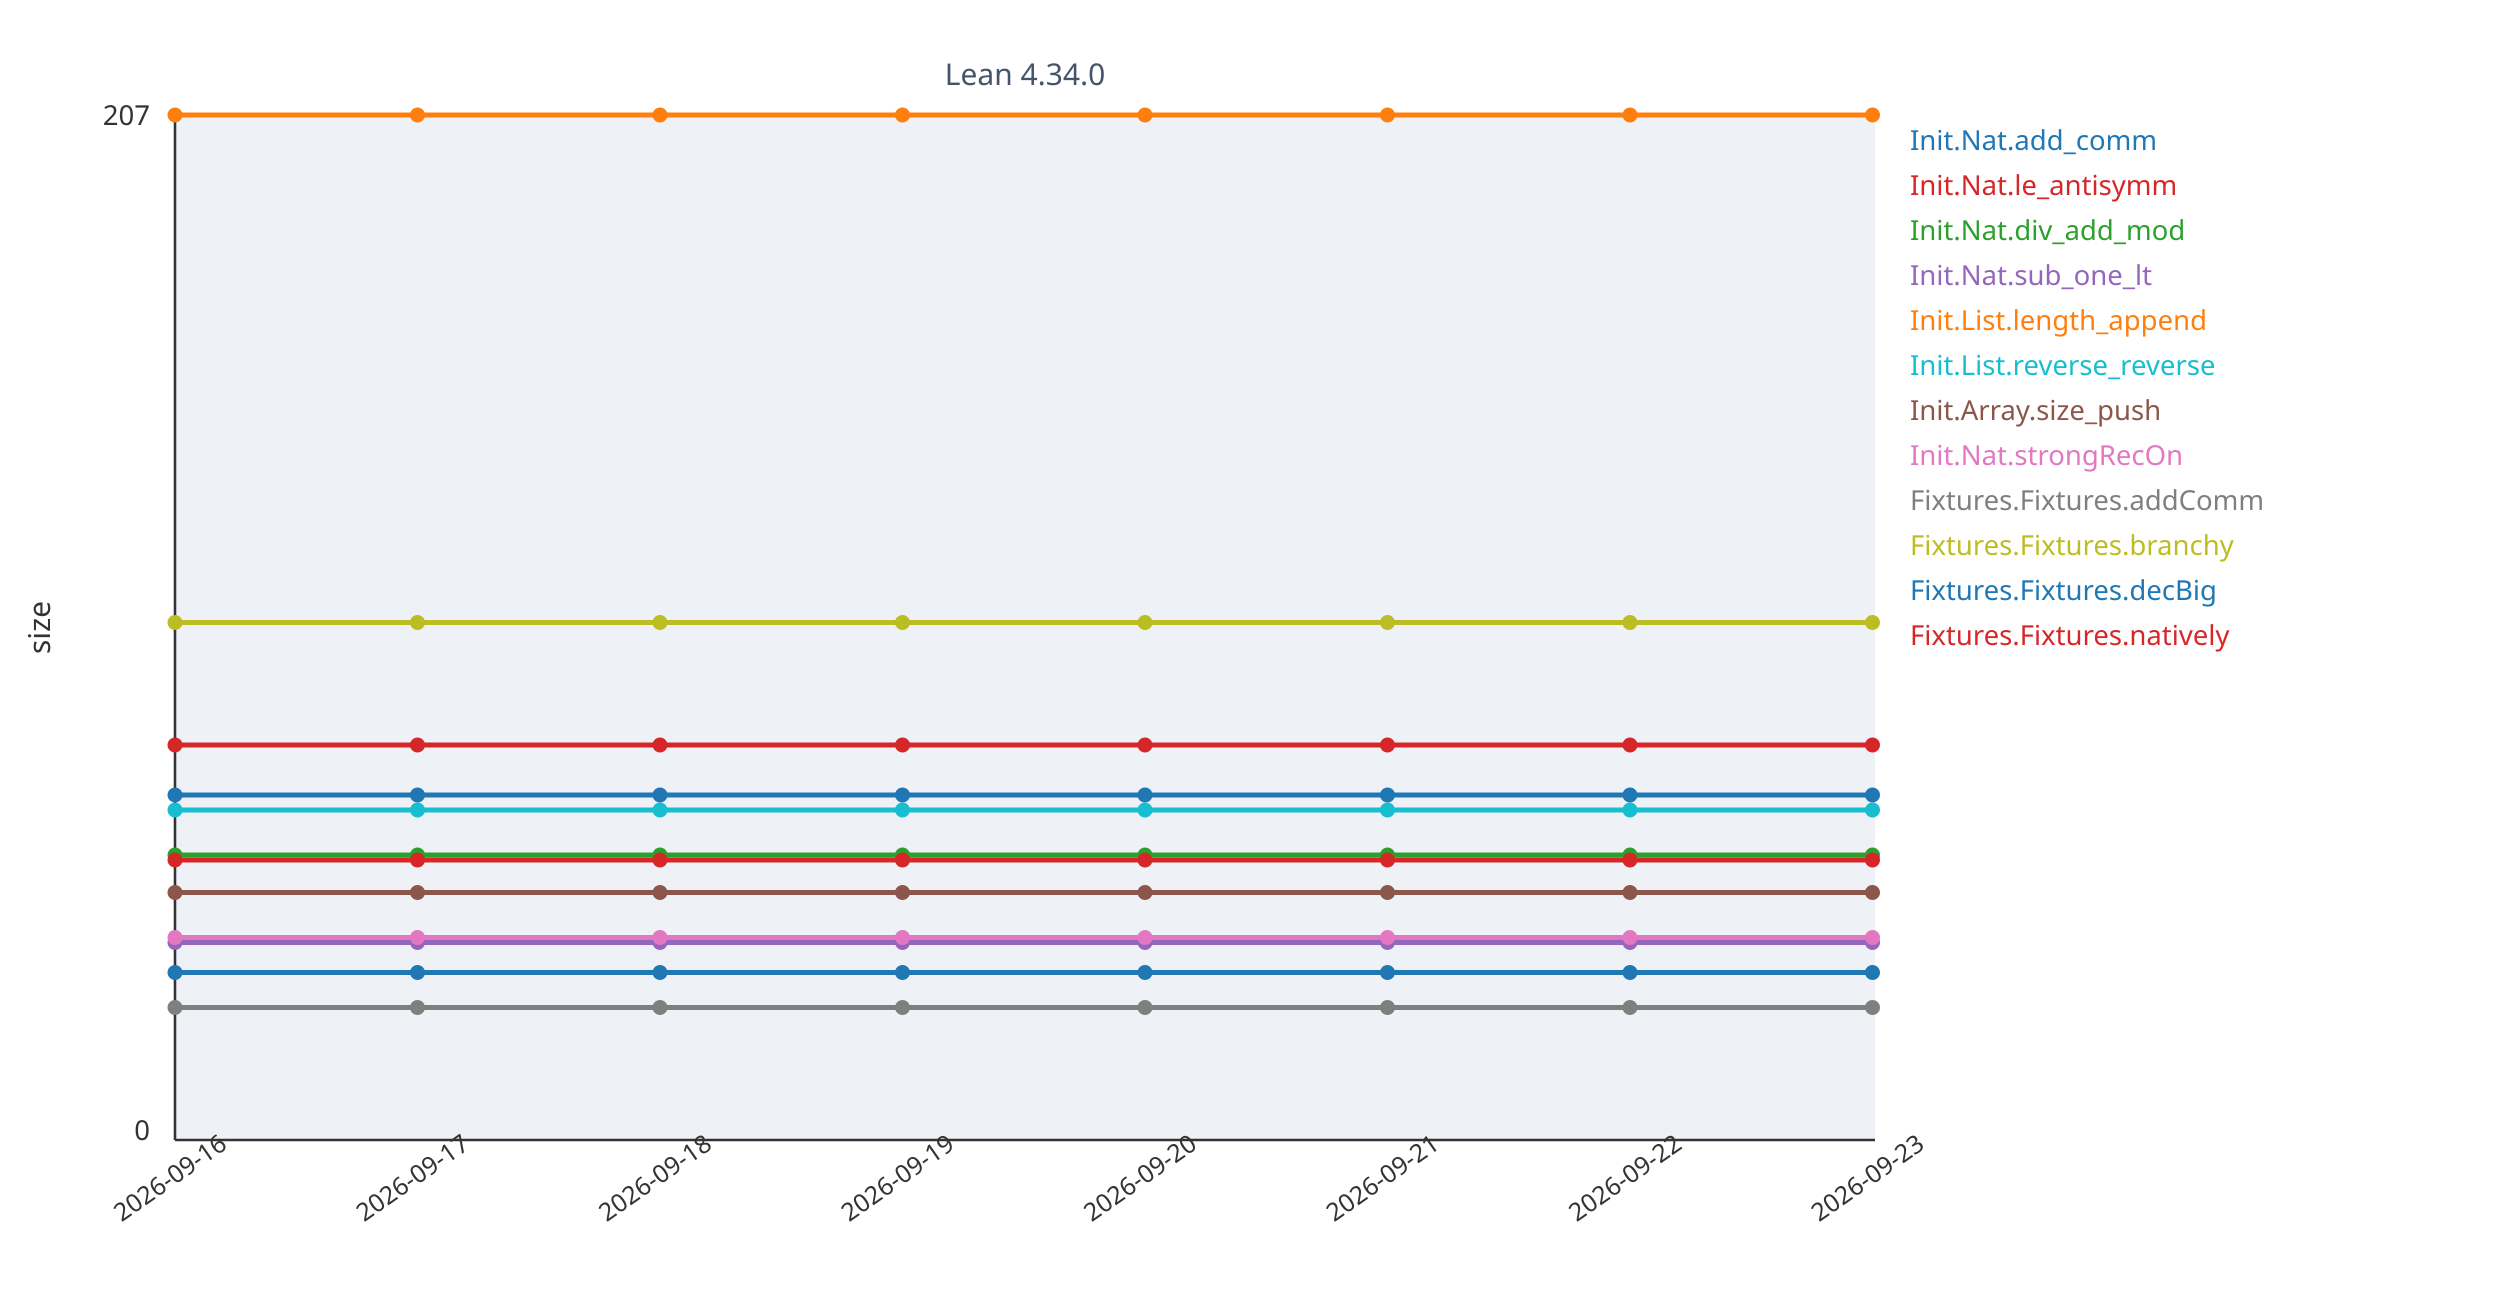
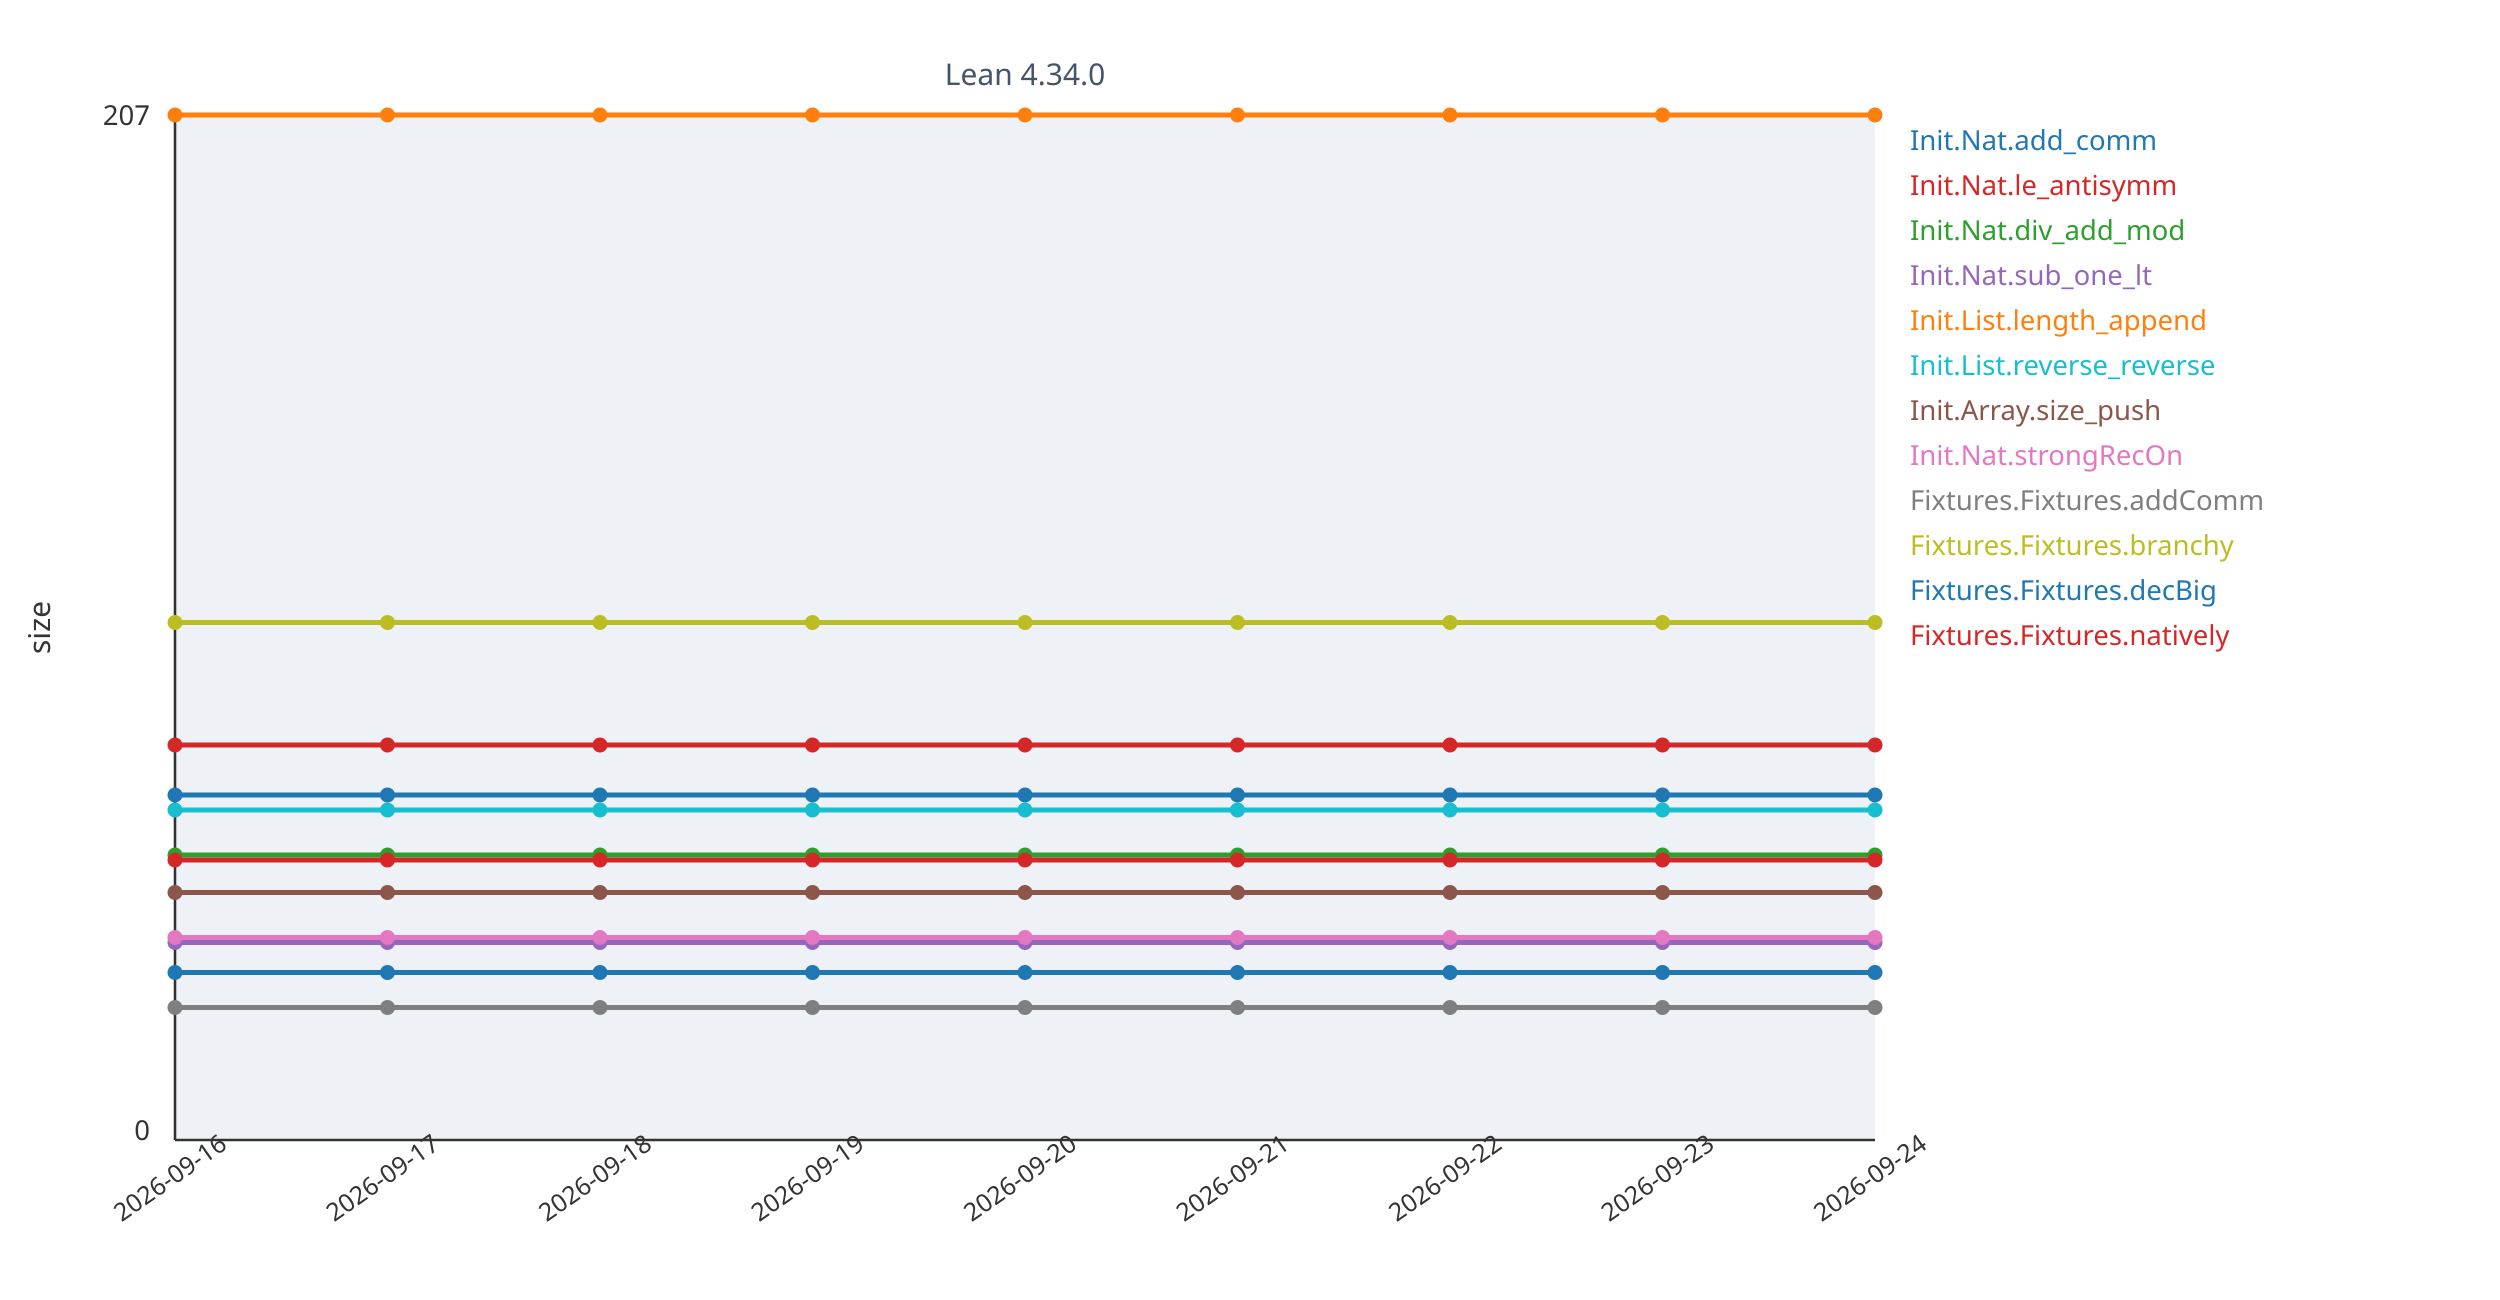
<svg xmlns="http://www.w3.org/2000/svg" viewBox="0 0 1000 520" width="1000" height="520" font-family="sans-serif">
  <rect width="1000" height="520" fill="#ffffff" />
  <rect x="70" y="46" width="680" height="410" fill="#eef2f7" />
  <line x1="70" y1="46" x2="70" y2="456" stroke="#c7d2de" stroke-width="1" />
  <text x="410" y="34" font-size="12" fill="#44546a" text-anchor="middle">Lean 4.34.0</text>
  <line x1="70" y1="456" x2="750" y2="456" stroke="#333" stroke-width="1" />
  <line x1="70" y1="46" x2="70" y2="456" stroke="#333" stroke-width="1" />
  <text x="60" y="50" font-size="11" fill="#333" text-anchor="end">207</text>
  <text x="60" y="456" font-size="11" fill="#333" text-anchor="end">0</text>
  <text x="20" y="251" font-size="12" fill="#333" transform="rotate(-90 20 251)" text-anchor="middle">size</text>
  <text x="70" y="474" font-size="10" fill="#333" text-anchor="middle" transform="rotate(-35 70 474)">2026-09-16</text>
-   <text x="167" y="474" font-size="10" fill="#333" text-anchor="middle" transform="rotate(-35 167 474)">2026-09-17</text>
-   <text x="264" y="474" font-size="10" fill="#333" text-anchor="middle" transform="rotate(-35 264 474)">2026-09-18</text>
-   <text x="361" y="474" font-size="10" fill="#333" text-anchor="middle" transform="rotate(-35 361 474)">2026-09-19</text>
-   <text x="458" y="474" font-size="10" fill="#333" text-anchor="middle" transform="rotate(-35 458 474)">2026-09-20</text>
-   <text x="555" y="474" font-size="10" fill="#333" text-anchor="middle" transform="rotate(-35 555 474)">2026-09-21</text>
-   <text x="652" y="474" font-size="10" fill="#333" text-anchor="middle" transform="rotate(-35 652 474)">2026-09-22</text>
-   <text x="749" y="474" font-size="10" fill="#333" text-anchor="middle" transform="rotate(-35 749 474)">2026-09-23</text>
-   <polyline fill="none" stroke="#1f77b4" stroke-width="2" points="70,389 167,389 264,389 361,389 458,389 555,389 652,389 749,389" />
+   <text x="155" y="474" font-size="10" fill="#333" text-anchor="middle" transform="rotate(-35 155 474)">2026-09-17</text>
+   <text x="240" y="474" font-size="10" fill="#333" text-anchor="middle" transform="rotate(-35 240 474)">2026-09-18</text>
+   <text x="325" y="474" font-size="10" fill="#333" text-anchor="middle" transform="rotate(-35 325 474)">2026-09-19</text>
+   <text x="410" y="474" font-size="10" fill="#333" text-anchor="middle" transform="rotate(-35 410 474)">2026-09-20</text>
+   <text x="495" y="474" font-size="10" fill="#333" text-anchor="middle" transform="rotate(-35 495 474)">2026-09-21</text>
+   <text x="580" y="474" font-size="10" fill="#333" text-anchor="middle" transform="rotate(-35 580 474)">2026-09-22</text>
+   <text x="665" y="474" font-size="10" fill="#333" text-anchor="middle" transform="rotate(-35 665 474)">2026-09-23</text>
+   <text x="750" y="474" font-size="10" fill="#333" text-anchor="middle" transform="rotate(-35 750 474)">2026-09-24</text>
+   <polyline fill="none" stroke="#1f77b4" stroke-width="2" points="70,389 155,389 240,389 325,389 410,389 495,389 580,389 665,389 750,389" />
  <circle cx="70" cy="389" r="3" fill="#1f77b4" />
-   <circle cx="167" cy="389" r="3" fill="#1f77b4" />
-   <circle cx="264" cy="389" r="3" fill="#1f77b4" />
-   <circle cx="361" cy="389" r="3" fill="#1f77b4" />
-   <circle cx="458" cy="389" r="3" fill="#1f77b4" />
-   <circle cx="555" cy="389" r="3" fill="#1f77b4" />
-   <circle cx="652" cy="389" r="3" fill="#1f77b4" />
-   <circle cx="749" cy="389" r="3" fill="#1f77b4" />
+   <circle cx="155" cy="389" r="3" fill="#1f77b4" />
+   <circle cx="240" cy="389" r="3" fill="#1f77b4" />
+   <circle cx="325" cy="389" r="3" fill="#1f77b4" />
+   <circle cx="410" cy="389" r="3" fill="#1f77b4" />
+   <circle cx="495" cy="389" r="3" fill="#1f77b4" />
+   <circle cx="580" cy="389" r="3" fill="#1f77b4" />
+   <circle cx="665" cy="389" r="3" fill="#1f77b4" />
+   <circle cx="750" cy="389" r="3" fill="#1f77b4" />
  <text x="764" y="60" font-size="11" fill="#1f77b4">Init.Nat.add_comm</text>
-   <polyline fill="none" stroke="#d62728" stroke-width="2" points="70,298 167,298 264,298 361,298 458,298 555,298 652,298 749,298" />
+   <polyline fill="none" stroke="#d62728" stroke-width="2" points="70,298 155,298 240,298 325,298 410,298 495,298 580,298 665,298 750,298" />
  <circle cx="70" cy="298" r="3" fill="#d62728" />
-   <circle cx="167" cy="298" r="3" fill="#d62728" />
-   <circle cx="264" cy="298" r="3" fill="#d62728" />
-   <circle cx="361" cy="298" r="3" fill="#d62728" />
-   <circle cx="458" cy="298" r="3" fill="#d62728" />
-   <circle cx="555" cy="298" r="3" fill="#d62728" />
-   <circle cx="652" cy="298" r="3" fill="#d62728" />
-   <circle cx="749" cy="298" r="3" fill="#d62728" />
+   <circle cx="155" cy="298" r="3" fill="#d62728" />
+   <circle cx="240" cy="298" r="3" fill="#d62728" />
+   <circle cx="325" cy="298" r="3" fill="#d62728" />
+   <circle cx="410" cy="298" r="3" fill="#d62728" />
+   <circle cx="495" cy="298" r="3" fill="#d62728" />
+   <circle cx="580" cy="298" r="3" fill="#d62728" />
+   <circle cx="665" cy="298" r="3" fill="#d62728" />
+   <circle cx="750" cy="298" r="3" fill="#d62728" />
  <text x="764" y="78" font-size="11" fill="#d62728">Init.Nat.le_antisymm</text>
-   <polyline fill="none" stroke="#2ca02c" stroke-width="2" points="70,342 167,342 264,342 361,342 458,342 555,342 652,342 749,342" />
+   <polyline fill="none" stroke="#2ca02c" stroke-width="2" points="70,342 155,342 240,342 325,342 410,342 495,342 580,342 665,342 750,342" />
  <circle cx="70" cy="342" r="3" fill="#2ca02c" />
-   <circle cx="167" cy="342" r="3" fill="#2ca02c" />
-   <circle cx="264" cy="342" r="3" fill="#2ca02c" />
-   <circle cx="361" cy="342" r="3" fill="#2ca02c" />
-   <circle cx="458" cy="342" r="3" fill="#2ca02c" />
-   <circle cx="555" cy="342" r="3" fill="#2ca02c" />
-   <circle cx="652" cy="342" r="3" fill="#2ca02c" />
-   <circle cx="749" cy="342" r="3" fill="#2ca02c" />
+   <circle cx="155" cy="342" r="3" fill="#2ca02c" />
+   <circle cx="240" cy="342" r="3" fill="#2ca02c" />
+   <circle cx="325" cy="342" r="3" fill="#2ca02c" />
+   <circle cx="410" cy="342" r="3" fill="#2ca02c" />
+   <circle cx="495" cy="342" r="3" fill="#2ca02c" />
+   <circle cx="580" cy="342" r="3" fill="#2ca02c" />
+   <circle cx="665" cy="342" r="3" fill="#2ca02c" />
+   <circle cx="750" cy="342" r="3" fill="#2ca02c" />
  <text x="764" y="96" font-size="11" fill="#2ca02c">Init.Nat.div_add_mod</text>
-   <polyline fill="none" stroke="#9467bd" stroke-width="2" points="70,377 167,377 264,377 361,377 458,377 555,377 652,377 749,377" />
+   <polyline fill="none" stroke="#9467bd" stroke-width="2" points="70,377 155,377 240,377 325,377 410,377 495,377 580,377 665,377 750,377" />
  <circle cx="70" cy="377" r="3" fill="#9467bd" />
-   <circle cx="167" cy="377" r="3" fill="#9467bd" />
-   <circle cx="264" cy="377" r="3" fill="#9467bd" />
-   <circle cx="361" cy="377" r="3" fill="#9467bd" />
-   <circle cx="458" cy="377" r="3" fill="#9467bd" />
-   <circle cx="555" cy="377" r="3" fill="#9467bd" />
-   <circle cx="652" cy="377" r="3" fill="#9467bd" />
-   <circle cx="749" cy="377" r="3" fill="#9467bd" />
+   <circle cx="155" cy="377" r="3" fill="#9467bd" />
+   <circle cx="240" cy="377" r="3" fill="#9467bd" />
+   <circle cx="325" cy="377" r="3" fill="#9467bd" />
+   <circle cx="410" cy="377" r="3" fill="#9467bd" />
+   <circle cx="495" cy="377" r="3" fill="#9467bd" />
+   <circle cx="580" cy="377" r="3" fill="#9467bd" />
+   <circle cx="665" cy="377" r="3" fill="#9467bd" />
+   <circle cx="750" cy="377" r="3" fill="#9467bd" />
  <text x="764" y="114" font-size="11" fill="#9467bd">Init.Nat.sub_one_lt</text>
-   <polyline fill="none" stroke="#ff7f0e" stroke-width="2" points="70,46 167,46 264,46 361,46 458,46 555,46 652,46 749,46" />
+   <polyline fill="none" stroke="#ff7f0e" stroke-width="2" points="70,46 155,46 240,46 325,46 410,46 495,46 580,46 665,46 750,46" />
  <circle cx="70" cy="46" r="3" fill="#ff7f0e" />
-   <circle cx="167" cy="46" r="3" fill="#ff7f0e" />
-   <circle cx="264" cy="46" r="3" fill="#ff7f0e" />
-   <circle cx="361" cy="46" r="3" fill="#ff7f0e" />
-   <circle cx="458" cy="46" r="3" fill="#ff7f0e" />
-   <circle cx="555" cy="46" r="3" fill="#ff7f0e" />
-   <circle cx="652" cy="46" r="3" fill="#ff7f0e" />
-   <circle cx="749" cy="46" r="3" fill="#ff7f0e" />
+   <circle cx="155" cy="46" r="3" fill="#ff7f0e" />
+   <circle cx="240" cy="46" r="3" fill="#ff7f0e" />
+   <circle cx="325" cy="46" r="3" fill="#ff7f0e" />
+   <circle cx="410" cy="46" r="3" fill="#ff7f0e" />
+   <circle cx="495" cy="46" r="3" fill="#ff7f0e" />
+   <circle cx="580" cy="46" r="3" fill="#ff7f0e" />
+   <circle cx="665" cy="46" r="3" fill="#ff7f0e" />
+   <circle cx="750" cy="46" r="3" fill="#ff7f0e" />
  <text x="764" y="132" font-size="11" fill="#ff7f0e">Init.List.length_append</text>
-   <polyline fill="none" stroke="#17becf" stroke-width="2" points="70,324 167,324 264,324 361,324 458,324 555,324 652,324 749,324" />
+   <polyline fill="none" stroke="#17becf" stroke-width="2" points="70,324 155,324 240,324 325,324 410,324 495,324 580,324 665,324 750,324" />
  <circle cx="70" cy="324" r="3" fill="#17becf" />
-   <circle cx="167" cy="324" r="3" fill="#17becf" />
-   <circle cx="264" cy="324" r="3" fill="#17becf" />
-   <circle cx="361" cy="324" r="3" fill="#17becf" />
-   <circle cx="458" cy="324" r="3" fill="#17becf" />
-   <circle cx="555" cy="324" r="3" fill="#17becf" />
-   <circle cx="652" cy="324" r="3" fill="#17becf" />
-   <circle cx="749" cy="324" r="3" fill="#17becf" />
+   <circle cx="155" cy="324" r="3" fill="#17becf" />
+   <circle cx="240" cy="324" r="3" fill="#17becf" />
+   <circle cx="325" cy="324" r="3" fill="#17becf" />
+   <circle cx="410" cy="324" r="3" fill="#17becf" />
+   <circle cx="495" cy="324" r="3" fill="#17becf" />
+   <circle cx="580" cy="324" r="3" fill="#17becf" />
+   <circle cx="665" cy="324" r="3" fill="#17becf" />
+   <circle cx="750" cy="324" r="3" fill="#17becf" />
  <text x="764" y="150" font-size="11" fill="#17becf">Init.List.reverse_reverse</text>
-   <polyline fill="none" stroke="#8c564b" stroke-width="2" points="70,357 167,357 264,357 361,357 458,357 555,357 652,357 749,357" />
+   <polyline fill="none" stroke="#8c564b" stroke-width="2" points="70,357 155,357 240,357 325,357 410,357 495,357 580,357 665,357 750,357" />
  <circle cx="70" cy="357" r="3" fill="#8c564b" />
-   <circle cx="167" cy="357" r="3" fill="#8c564b" />
-   <circle cx="264" cy="357" r="3" fill="#8c564b" />
-   <circle cx="361" cy="357" r="3" fill="#8c564b" />
-   <circle cx="458" cy="357" r="3" fill="#8c564b" />
-   <circle cx="555" cy="357" r="3" fill="#8c564b" />
-   <circle cx="652" cy="357" r="3" fill="#8c564b" />
-   <circle cx="749" cy="357" r="3" fill="#8c564b" />
+   <circle cx="155" cy="357" r="3" fill="#8c564b" />
+   <circle cx="240" cy="357" r="3" fill="#8c564b" />
+   <circle cx="325" cy="357" r="3" fill="#8c564b" />
+   <circle cx="410" cy="357" r="3" fill="#8c564b" />
+   <circle cx="495" cy="357" r="3" fill="#8c564b" />
+   <circle cx="580" cy="357" r="3" fill="#8c564b" />
+   <circle cx="665" cy="357" r="3" fill="#8c564b" />
+   <circle cx="750" cy="357" r="3" fill="#8c564b" />
  <text x="764" y="168" font-size="11" fill="#8c564b">Init.Array.size_push</text>
-   <polyline fill="none" stroke="#e377c2" stroke-width="2" points="70,375 167,375 264,375 361,375 458,375 555,375 652,375 749,375" />
+   <polyline fill="none" stroke="#e377c2" stroke-width="2" points="70,375 155,375 240,375 325,375 410,375 495,375 580,375 665,375 750,375" />
  <circle cx="70" cy="375" r="3" fill="#e377c2" />
-   <circle cx="167" cy="375" r="3" fill="#e377c2" />
-   <circle cx="264" cy="375" r="3" fill="#e377c2" />
-   <circle cx="361" cy="375" r="3" fill="#e377c2" />
-   <circle cx="458" cy="375" r="3" fill="#e377c2" />
-   <circle cx="555" cy="375" r="3" fill="#e377c2" />
-   <circle cx="652" cy="375" r="3" fill="#e377c2" />
-   <circle cx="749" cy="375" r="3" fill="#e377c2" />
+   <circle cx="155" cy="375" r="3" fill="#e377c2" />
+   <circle cx="240" cy="375" r="3" fill="#e377c2" />
+   <circle cx="325" cy="375" r="3" fill="#e377c2" />
+   <circle cx="410" cy="375" r="3" fill="#e377c2" />
+   <circle cx="495" cy="375" r="3" fill="#e377c2" />
+   <circle cx="580" cy="375" r="3" fill="#e377c2" />
+   <circle cx="665" cy="375" r="3" fill="#e377c2" />
+   <circle cx="750" cy="375" r="3" fill="#e377c2" />
  <text x="764" y="186" font-size="11" fill="#e377c2">Init.Nat.strongRecOn</text>
-   <polyline fill="none" stroke="#7f7f7f" stroke-width="2" points="70,403 167,403 264,403 361,403 458,403 555,403 652,403 749,403" />
+   <polyline fill="none" stroke="#7f7f7f" stroke-width="2" points="70,403 155,403 240,403 325,403 410,403 495,403 580,403 665,403 750,403" />
  <circle cx="70" cy="403" r="3" fill="#7f7f7f" />
-   <circle cx="167" cy="403" r="3" fill="#7f7f7f" />
-   <circle cx="264" cy="403" r="3" fill="#7f7f7f" />
-   <circle cx="361" cy="403" r="3" fill="#7f7f7f" />
-   <circle cx="458" cy="403" r="3" fill="#7f7f7f" />
-   <circle cx="555" cy="403" r="3" fill="#7f7f7f" />
-   <circle cx="652" cy="403" r="3" fill="#7f7f7f" />
-   <circle cx="749" cy="403" r="3" fill="#7f7f7f" />
+   <circle cx="155" cy="403" r="3" fill="#7f7f7f" />
+   <circle cx="240" cy="403" r="3" fill="#7f7f7f" />
+   <circle cx="325" cy="403" r="3" fill="#7f7f7f" />
+   <circle cx="410" cy="403" r="3" fill="#7f7f7f" />
+   <circle cx="495" cy="403" r="3" fill="#7f7f7f" />
+   <circle cx="580" cy="403" r="3" fill="#7f7f7f" />
+   <circle cx="665" cy="403" r="3" fill="#7f7f7f" />
+   <circle cx="750" cy="403" r="3" fill="#7f7f7f" />
  <text x="764" y="204" font-size="11" fill="#7f7f7f">Fixtures.Fixtures.addComm</text>
-   <polyline fill="none" stroke="#bcbd22" stroke-width="2" points="70,249 167,249 264,249 361,249 458,249 555,249 652,249 749,249" />
+   <polyline fill="none" stroke="#bcbd22" stroke-width="2" points="70,249 155,249 240,249 325,249 410,249 495,249 580,249 665,249 750,249" />
  <circle cx="70" cy="249" r="3" fill="#bcbd22" />
-   <circle cx="167" cy="249" r="3" fill="#bcbd22" />
-   <circle cx="264" cy="249" r="3" fill="#bcbd22" />
-   <circle cx="361" cy="249" r="3" fill="#bcbd22" />
-   <circle cx="458" cy="249" r="3" fill="#bcbd22" />
-   <circle cx="555" cy="249" r="3" fill="#bcbd22" />
-   <circle cx="652" cy="249" r="3" fill="#bcbd22" />
-   <circle cx="749" cy="249" r="3" fill="#bcbd22" />
+   <circle cx="155" cy="249" r="3" fill="#bcbd22" />
+   <circle cx="240" cy="249" r="3" fill="#bcbd22" />
+   <circle cx="325" cy="249" r="3" fill="#bcbd22" />
+   <circle cx="410" cy="249" r="3" fill="#bcbd22" />
+   <circle cx="495" cy="249" r="3" fill="#bcbd22" />
+   <circle cx="580" cy="249" r="3" fill="#bcbd22" />
+   <circle cx="665" cy="249" r="3" fill="#bcbd22" />
+   <circle cx="750" cy="249" r="3" fill="#bcbd22" />
  <text x="764" y="222" font-size="11" fill="#bcbd22">Fixtures.Fixtures.branchy</text>
-   <polyline fill="none" stroke="#1f77b4" stroke-width="2" points="70,318 167,318 264,318 361,318 458,318 555,318 652,318 749,318" />
+   <polyline fill="none" stroke="#1f77b4" stroke-width="2" points="70,318 155,318 240,318 325,318 410,318 495,318 580,318 665,318 750,318" />
  <circle cx="70" cy="318" r="3" fill="#1f77b4" />
-   <circle cx="167" cy="318" r="3" fill="#1f77b4" />
-   <circle cx="264" cy="318" r="3" fill="#1f77b4" />
-   <circle cx="361" cy="318" r="3" fill="#1f77b4" />
-   <circle cx="458" cy="318" r="3" fill="#1f77b4" />
-   <circle cx="555" cy="318" r="3" fill="#1f77b4" />
-   <circle cx="652" cy="318" r="3" fill="#1f77b4" />
-   <circle cx="749" cy="318" r="3" fill="#1f77b4" />
+   <circle cx="155" cy="318" r="3" fill="#1f77b4" />
+   <circle cx="240" cy="318" r="3" fill="#1f77b4" />
+   <circle cx="325" cy="318" r="3" fill="#1f77b4" />
+   <circle cx="410" cy="318" r="3" fill="#1f77b4" />
+   <circle cx="495" cy="318" r="3" fill="#1f77b4" />
+   <circle cx="580" cy="318" r="3" fill="#1f77b4" />
+   <circle cx="665" cy="318" r="3" fill="#1f77b4" />
+   <circle cx="750" cy="318" r="3" fill="#1f77b4" />
  <text x="764" y="240" font-size="11" fill="#1f77b4">Fixtures.Fixtures.decBig</text>
-   <polyline fill="none" stroke="#d62728" stroke-width="2" points="70,344 167,344 264,344 361,344 458,344 555,344 652,344 749,344" />
+   <polyline fill="none" stroke="#d62728" stroke-width="2" points="70,344 155,344 240,344 325,344 410,344 495,344 580,344 665,344 750,344" />
  <circle cx="70" cy="344" r="3" fill="#d62728" />
-   <circle cx="167" cy="344" r="3" fill="#d62728" />
-   <circle cx="264" cy="344" r="3" fill="#d62728" />
-   <circle cx="361" cy="344" r="3" fill="#d62728" />
-   <circle cx="458" cy="344" r="3" fill="#d62728" />
-   <circle cx="555" cy="344" r="3" fill="#d62728" />
-   <circle cx="652" cy="344" r="3" fill="#d62728" />
-   <circle cx="749" cy="344" r="3" fill="#d62728" />
+   <circle cx="155" cy="344" r="3" fill="#d62728" />
+   <circle cx="240" cy="344" r="3" fill="#d62728" />
+   <circle cx="325" cy="344" r="3" fill="#d62728" />
+   <circle cx="410" cy="344" r="3" fill="#d62728" />
+   <circle cx="495" cy="344" r="3" fill="#d62728" />
+   <circle cx="580" cy="344" r="3" fill="#d62728" />
+   <circle cx="665" cy="344" r="3" fill="#d62728" />
+   <circle cx="750" cy="344" r="3" fill="#d62728" />
  <text x="764" y="258" font-size="11" fill="#d62728">Fixtures.Fixtures.natively</text>
</svg>
